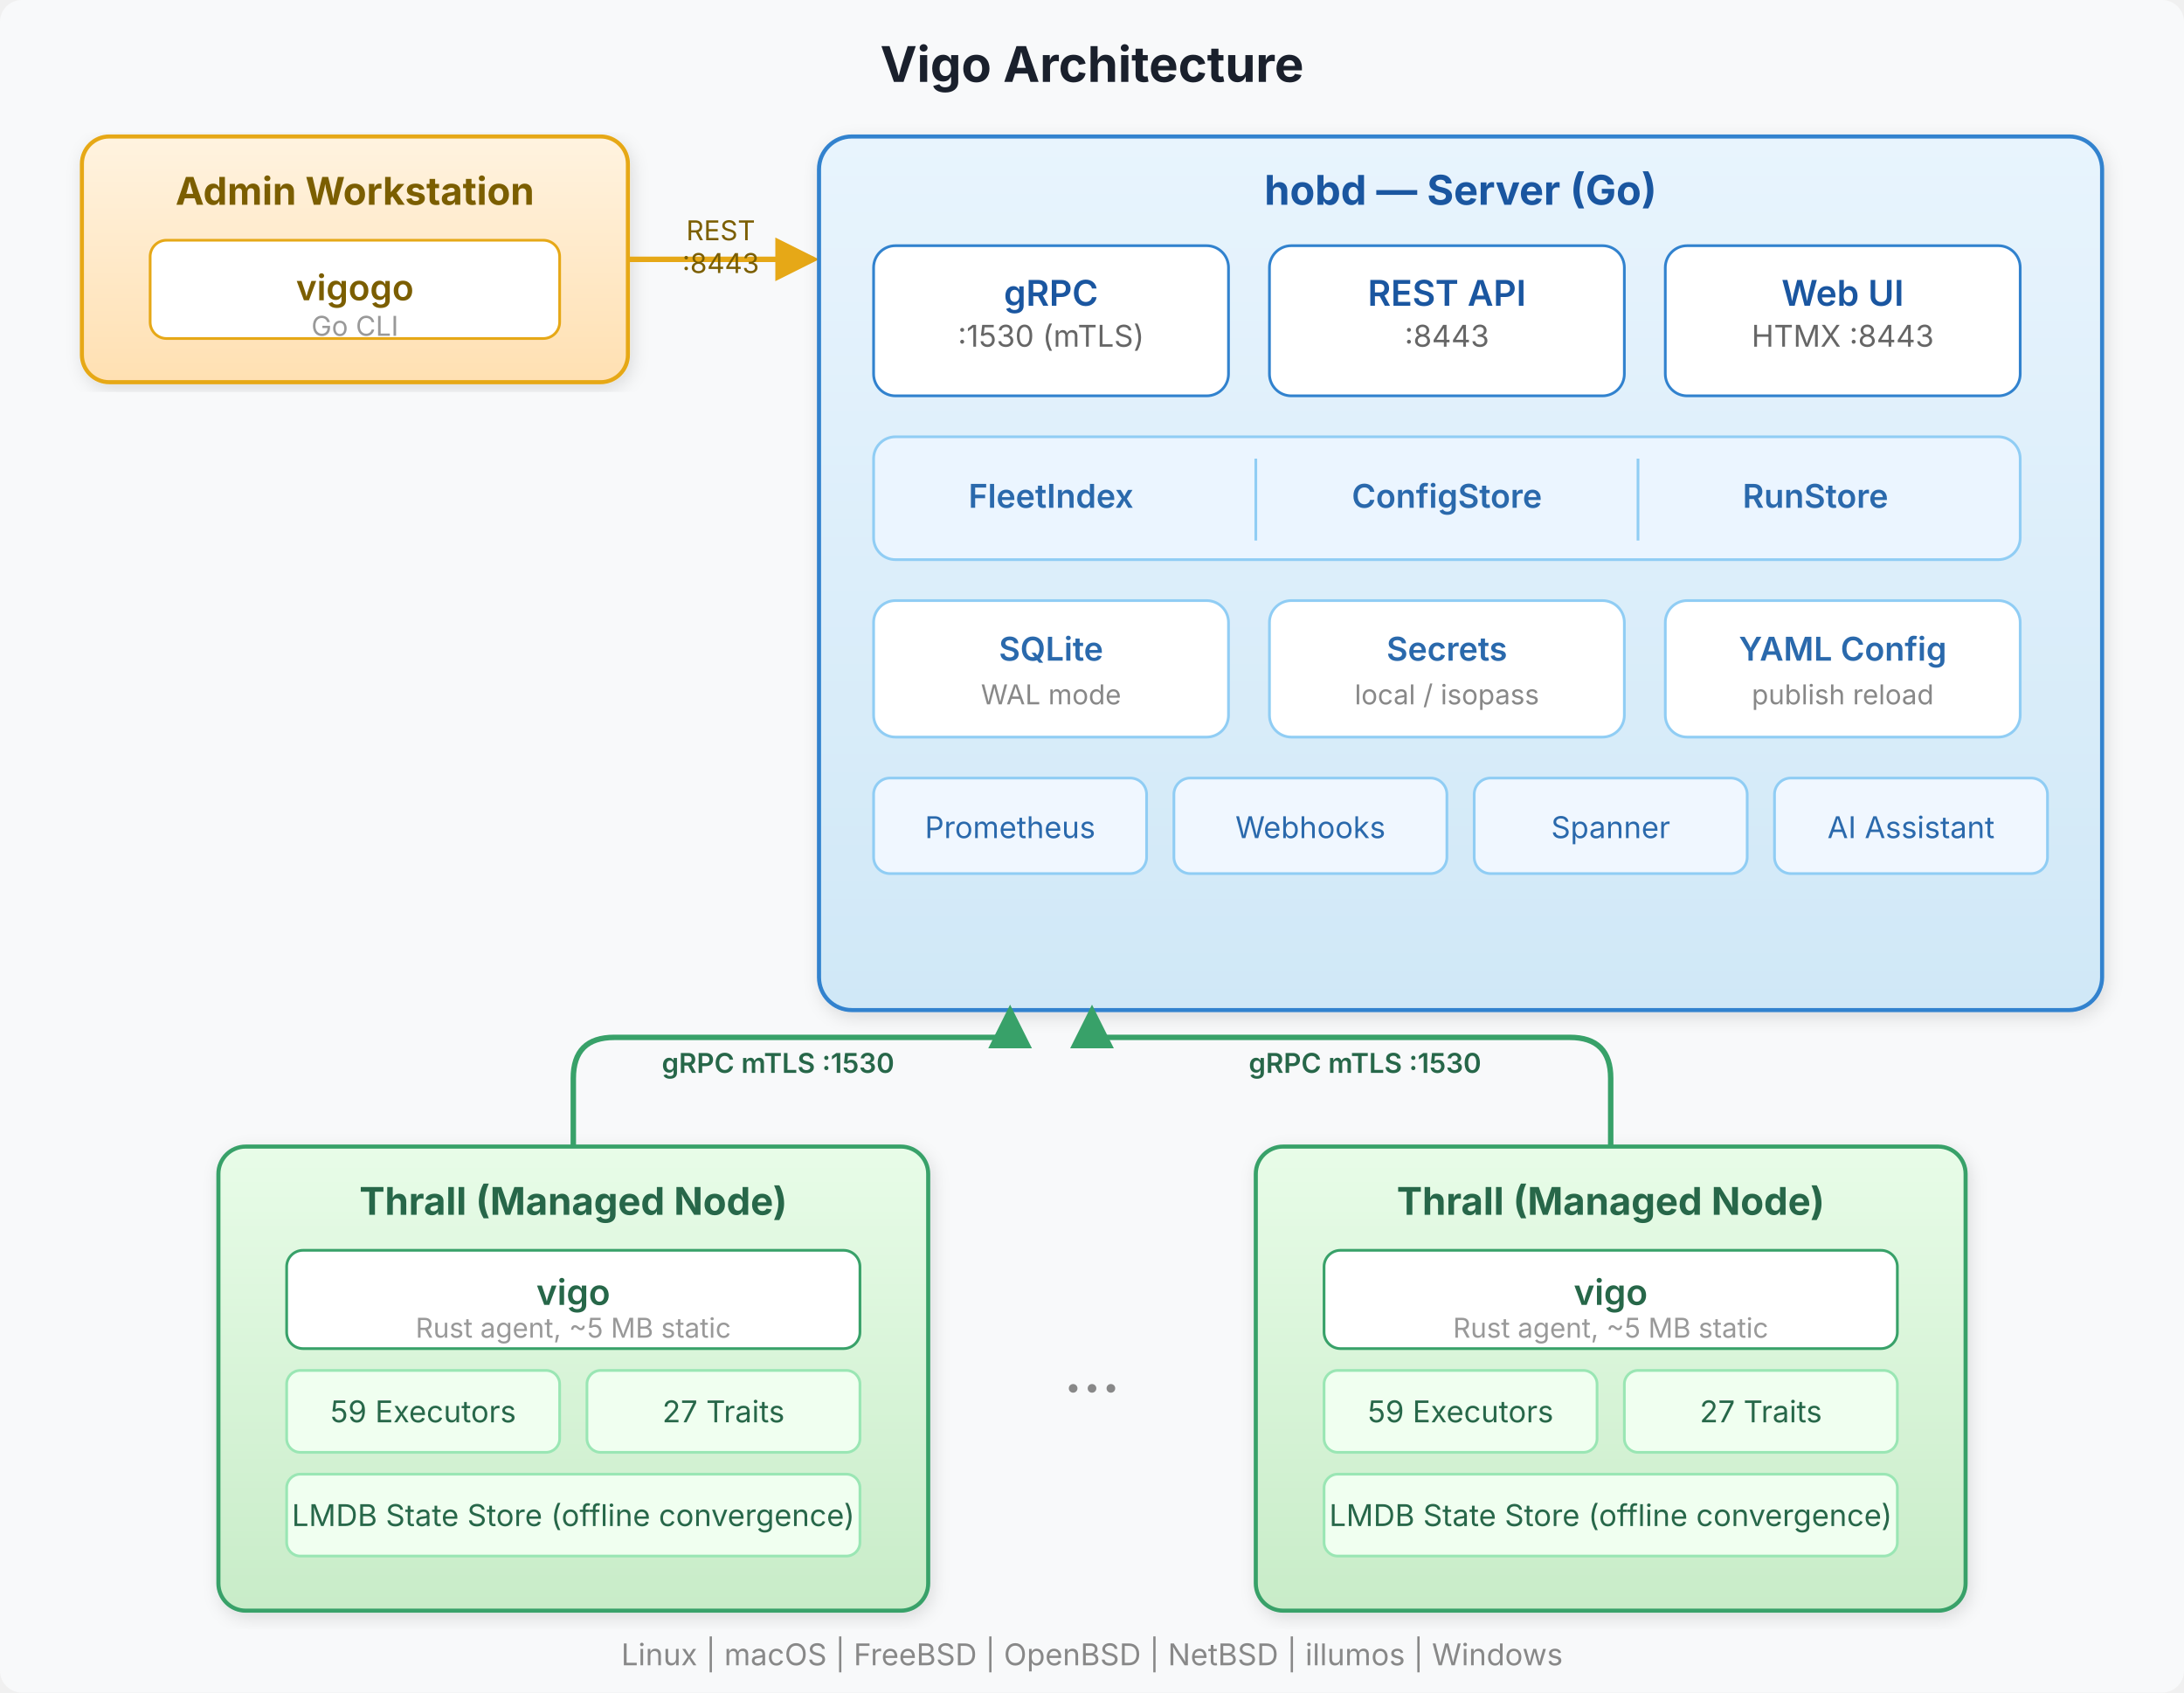
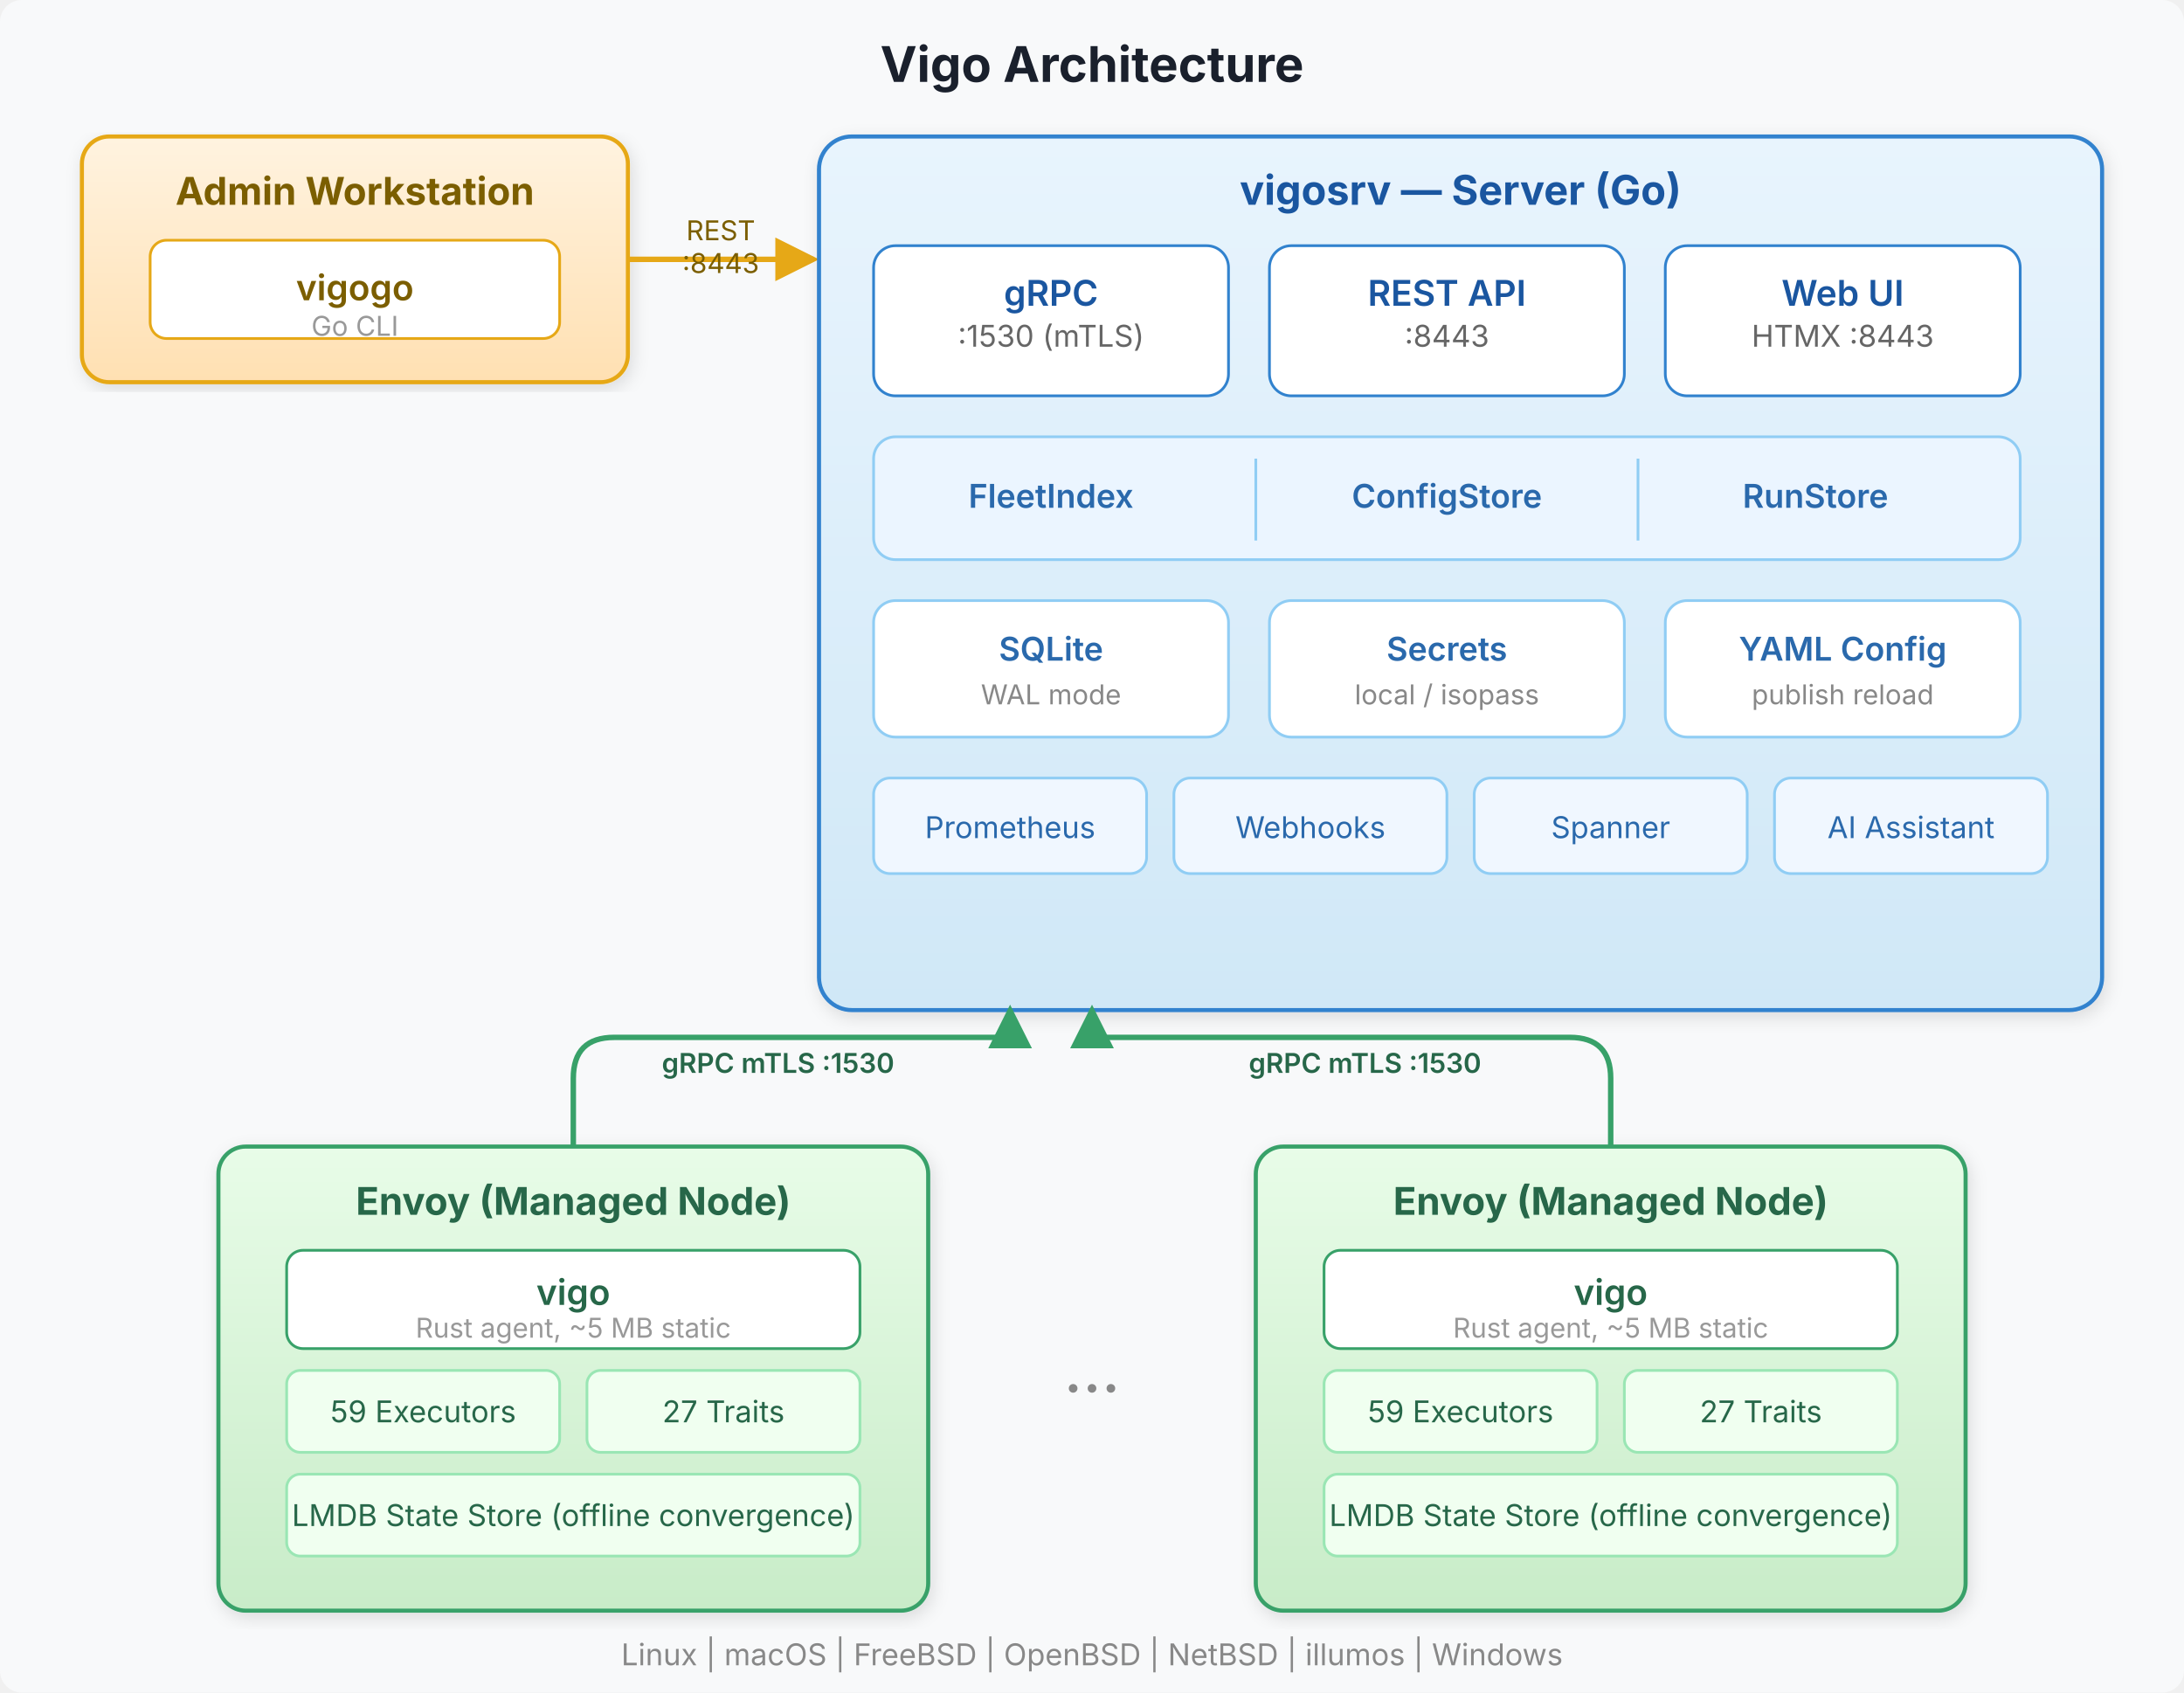
<svg xmlns="http://www.w3.org/2000/svg" viewBox="0 0 800 620" font-family="Inter, system-ui, sans-serif" font-size="13">
  <defs>
    <filter id="shadow" x="-4%" y="-4%" width="108%" height="108%">
      <feDropShadow dx="1" dy="2" stdDeviation="3" flood-opacity="0.12" />
    </filter>
    <linearGradient id="serverGrad" x1="0" y1="0" x2="0" y2="1">
      <stop offset="0%" stop-color="#e8f4fd" />
      <stop offset="100%" stop-color="#d0e8f7" />
    </linearGradient>
-     <linearGradient id="thrallGrad" x1="0" y1="0" x2="0" y2="1">
+     <linearGradient id="envoyGrad" x1="0" y1="0" x2="0" y2="1">
      <stop offset="0%" stop-color="#e8fce8" />
      <stop offset="100%" stop-color="#c8ecc8" />
    </linearGradient>
    <linearGradient id="cliGrad" x1="0" y1="0" x2="0" y2="1">
      <stop offset="0%" stop-color="#fff3e0" />
      <stop offset="100%" stop-color="#ffe0b2" />
    </linearGradient>
  </defs>
  <rect width="800" height="620" fill="#f8f9fa" rx="8" />
  <text x="400" y="30" text-anchor="middle" font-size="18" font-weight="700" fill="#1a202c">Vigo Architecture</text>
  <rect x="30" y="50" width="200" height="90" rx="10" fill="url(#cliGrad)" stroke="#e6a817" stroke-width="1.5" filter="url(#shadow)" />
  <text x="130" y="75" text-anchor="middle" font-weight="700" fill="#7b5e00" font-size="14">Admin Workstation</text>
  <rect x="55" y="88" width="150" height="36" rx="6" fill="#fff" stroke="#e6a817" stroke-width="1" />
  <text x="130" y="110" text-anchor="middle" font-weight="600" fill="#7b5e00">vigogo</text>
  <text x="130" y="123" text-anchor="middle" font-size="10" fill="#999">Go CLI</text>
  <line x1="230" y1="95" x2="298" y2="95" stroke="#e6a817" stroke-width="2" marker-end="url(#arrowOrange)" />
  <text x="264" y="88" text-anchor="middle" font-size="10" fill="#7b5e00">REST</text>
  <text x="264" y="100" text-anchor="middle" font-size="10" fill="#7b5e00">:8443</text>
  <rect x="300" y="50" width="470" height="320" rx="12" fill="url(#serverGrad)" stroke="#3182ce" stroke-width="1.5" filter="url(#shadow)" />
-   <text x="535" y="75" text-anchor="middle" font-weight="700" fill="#1a56a0" font-size="15">hobd — Server (Go)</text>
+   <text x="535" y="75" text-anchor="middle" font-weight="700" fill="#1a56a0" font-size="15">vigosrv — Server (Go)</text>
  <rect x="320" y="90" width="130" height="55" rx="8" fill="#fff" stroke="#3182ce" stroke-width="1" />
  <text x="385" y="112" text-anchor="middle" font-weight="600" fill="#1a56a0">gRPC</text>
  <text x="385" y="127" text-anchor="middle" font-size="11" fill="#666">:1530 (mTLS)</text>
  <rect x="465" y="90" width="130" height="55" rx="8" fill="#fff" stroke="#3182ce" stroke-width="1" />
  <text x="530" y="112" text-anchor="middle" font-weight="600" fill="#1a56a0">REST API</text>
  <text x="530" y="127" text-anchor="middle" font-size="11" fill="#666">:8443</text>
  <rect x="610" y="90" width="130" height="55" rx="8" fill="#fff" stroke="#3182ce" stroke-width="1" />
  <text x="675" y="112" text-anchor="middle" font-weight="600" fill="#1a56a0">Web UI</text>
  <text x="675" y="127" text-anchor="middle" font-size="11" fill="#666">HTMX :8443</text>
  <rect x="320" y="160" width="420" height="45" rx="8" fill="#ebf5ff" stroke="#90cdf4" stroke-width="1" />
  <text x="385" y="186" text-anchor="middle" font-weight="600" fill="#2a69ac" font-size="12">FleetIndex</text>
  <line x1="460" y1="168" x2="460" y2="198" stroke="#90cdf4" stroke-width="1" />
  <text x="530" y="186" text-anchor="middle" font-weight="600" fill="#2a69ac" font-size="12">ConfigStore</text>
  <line x1="600" y1="168" x2="600" y2="198" stroke="#90cdf4" stroke-width="1" />
  <text x="665" y="186" text-anchor="middle" font-weight="600" fill="#2a69ac" font-size="12">RunStore</text>
  <rect x="320" y="220" width="130" height="50" rx="8" fill="#fff" stroke="#90cdf4" stroke-width="1" />
  <text x="385" y="242" text-anchor="middle" font-weight="600" fill="#2a69ac" font-size="12">SQLite</text>
  <text x="385" y="258" text-anchor="middle" font-size="10" fill="#888">WAL mode</text>
  <rect x="465" y="220" width="130" height="50" rx="8" fill="#fff" stroke="#90cdf4" stroke-width="1" />
  <text x="530" y="242" text-anchor="middle" font-weight="600" fill="#2a69ac" font-size="12">Secrets</text>
  <text x="530" y="258" text-anchor="middle" font-size="10" fill="#888">local / isopass</text>
  <rect x="610" y="220" width="130" height="50" rx="8" fill="#fff" stroke="#90cdf4" stroke-width="1" />
  <text x="675" y="242" text-anchor="middle" font-weight="600" fill="#2a69ac" font-size="12">YAML Config</text>
  <text x="675" y="258" text-anchor="middle" font-size="10" fill="#888">publish reload</text>
  <rect x="320" y="285" width="100" height="35" rx="6" fill="#f0f7ff" stroke="#90cdf4" stroke-width="1" />
  <text x="370" y="307" text-anchor="middle" font-size="11" fill="#2a69ac">Prometheus</text>
  <rect x="430" y="285" width="100" height="35" rx="6" fill="#f0f7ff" stroke="#90cdf4" stroke-width="1" />
  <text x="480" y="307" text-anchor="middle" font-size="11" fill="#2a69ac">Webhooks</text>
  <rect x="540" y="285" width="100" height="35" rx="6" fill="#f0f7ff" stroke="#90cdf4" stroke-width="1" />
  <text x="590" y="307" text-anchor="middle" font-size="11" fill="#2a69ac">Spanner</text>
  <rect x="650" y="285" width="100" height="35" rx="6" fill="#f0f7ff" stroke="#90cdf4" stroke-width="1" />
  <text x="700" y="307" text-anchor="middle" font-size="11" fill="#2a69ac">AI Assistant</text>
-   <rect x="80" y="420" width="260" height="170" rx="10" fill="url(#thrallGrad)" stroke="#38a169" stroke-width="1.5" filter="url(#shadow)" />
-   <text x="210" y="445" text-anchor="middle" font-weight="700" fill="#276749" font-size="14">Thrall (Managed Node)</text>
+   <rect x="80" y="420" width="260" height="170" rx="10" fill="url(#envoyGrad)" stroke="#38a169" stroke-width="1.5" filter="url(#shadow)" />
+   <text x="210" y="445" text-anchor="middle" font-weight="700" fill="#276749" font-size="14">Envoy (Managed Node)</text>
  <rect x="105" y="458" width="210" height="36" rx="6" fill="#fff" stroke="#38a169" stroke-width="1" />
  <text x="210" y="478" text-anchor="middle" font-weight="600" fill="#276749">vigo</text>
  <text x="210" y="490" text-anchor="middle" font-size="10" fill="#999">Rust agent, ~5 MB static</text>
  <rect x="105" y="502" width="100" height="30" rx="5" fill="#f0fff0" stroke="#9ae6b4" stroke-width="1" />
  <text x="155" y="521" text-anchor="middle" font-size="11" fill="#276749">59 Executors</text>
  <rect x="215" y="502" width="100" height="30" rx="5" fill="#f0fff0" stroke="#9ae6b4" stroke-width="1" />
  <text x="265" y="521" text-anchor="middle" font-size="11" fill="#276749">27 Traits</text>
  <rect x="105" y="540" width="210" height="30" rx="5" fill="#f0fff0" stroke="#9ae6b4" stroke-width="1" />
  <text x="210" y="559" text-anchor="middle" font-size="11" fill="#276749">LMDB State Store (offline convergence)</text>
-   <rect x="460" y="420" width="260" height="170" rx="10" fill="url(#thrallGrad)" stroke="#38a169" stroke-width="1.5" filter="url(#shadow)" />
-   <text x="590" y="445" text-anchor="middle" font-weight="700" fill="#276749" font-size="14">Thrall (Managed Node)</text>
+   <rect x="460" y="420" width="260" height="170" rx="10" fill="url(#envoyGrad)" stroke="#38a169" stroke-width="1.5" filter="url(#shadow)" />
+   <text x="590" y="445" text-anchor="middle" font-weight="700" fill="#276749" font-size="14">Envoy (Managed Node)</text>
  <rect x="485" y="458" width="210" height="36" rx="6" fill="#fff" stroke="#38a169" stroke-width="1" />
  <text x="590" y="478" text-anchor="middle" font-weight="600" fill="#276749">vigo</text>
  <text x="590" y="490" text-anchor="middle" font-size="10" fill="#999">Rust agent, ~5 MB static</text>
  <rect x="485" y="502" width="100" height="30" rx="5" fill="#f0fff0" stroke="#9ae6b4" stroke-width="1" />
  <text x="535" y="521" text-anchor="middle" font-size="11" fill="#276749">59 Executors</text>
  <rect x="595" y="502" width="100" height="30" rx="5" fill="#f0fff0" stroke="#9ae6b4" stroke-width="1" />
  <text x="645" y="521" text-anchor="middle" font-size="11" fill="#276749">27 Traits</text>
  <rect x="485" y="540" width="210" height="30" rx="5" fill="#f0fff0" stroke="#9ae6b4" stroke-width="1" />
  <text x="590" y="559" text-anchor="middle" font-size="11" fill="#276749">LMDB State Store (offline convergence)</text>
  <text x="400" y="510" text-anchor="middle" font-size="24" fill="#888">...</text>
  <path d="M 210 420 L 210 395 Q 210 380 225 380 L 370 380 L 370 370" fill="none" stroke="#38a169" stroke-width="2" marker-end="url(#arrowGreen)" />
  <path d="M 590 420 L 590 395 Q 590 380 575 380 L 400 380 L 400 370" fill="none" stroke="#38a169" stroke-width="2" marker-end="url(#arrowGreen)" />
  <text x="285" y="393" text-anchor="middle" font-size="10" fill="#276749" font-weight="600">gRPC mTLS :1530</text>
  <text x="500" y="393" text-anchor="middle" font-size="10" fill="#276749" font-weight="600">gRPC mTLS :1530</text>
  <defs>
    <marker id="arrowGreen" markerWidth="8" markerHeight="8" refX="7" refY="4" orient="auto">
      <path d="M 0 0 L 8 4 L 0 8 Z" fill="#38a169" />
    </marker>
    <marker id="arrowOrange" markerWidth="8" markerHeight="8" refX="7" refY="4" orient="auto">
      <path d="M 0 0 L 8 4 L 0 8 Z" fill="#e6a817" />
    </marker>
  </defs>
  <text x="400" y="610" text-anchor="middle" font-size="11" fill="#888">Linux | macOS | FreeBSD | OpenBSD | NetBSD | illumos | Windows</text>
</svg>
